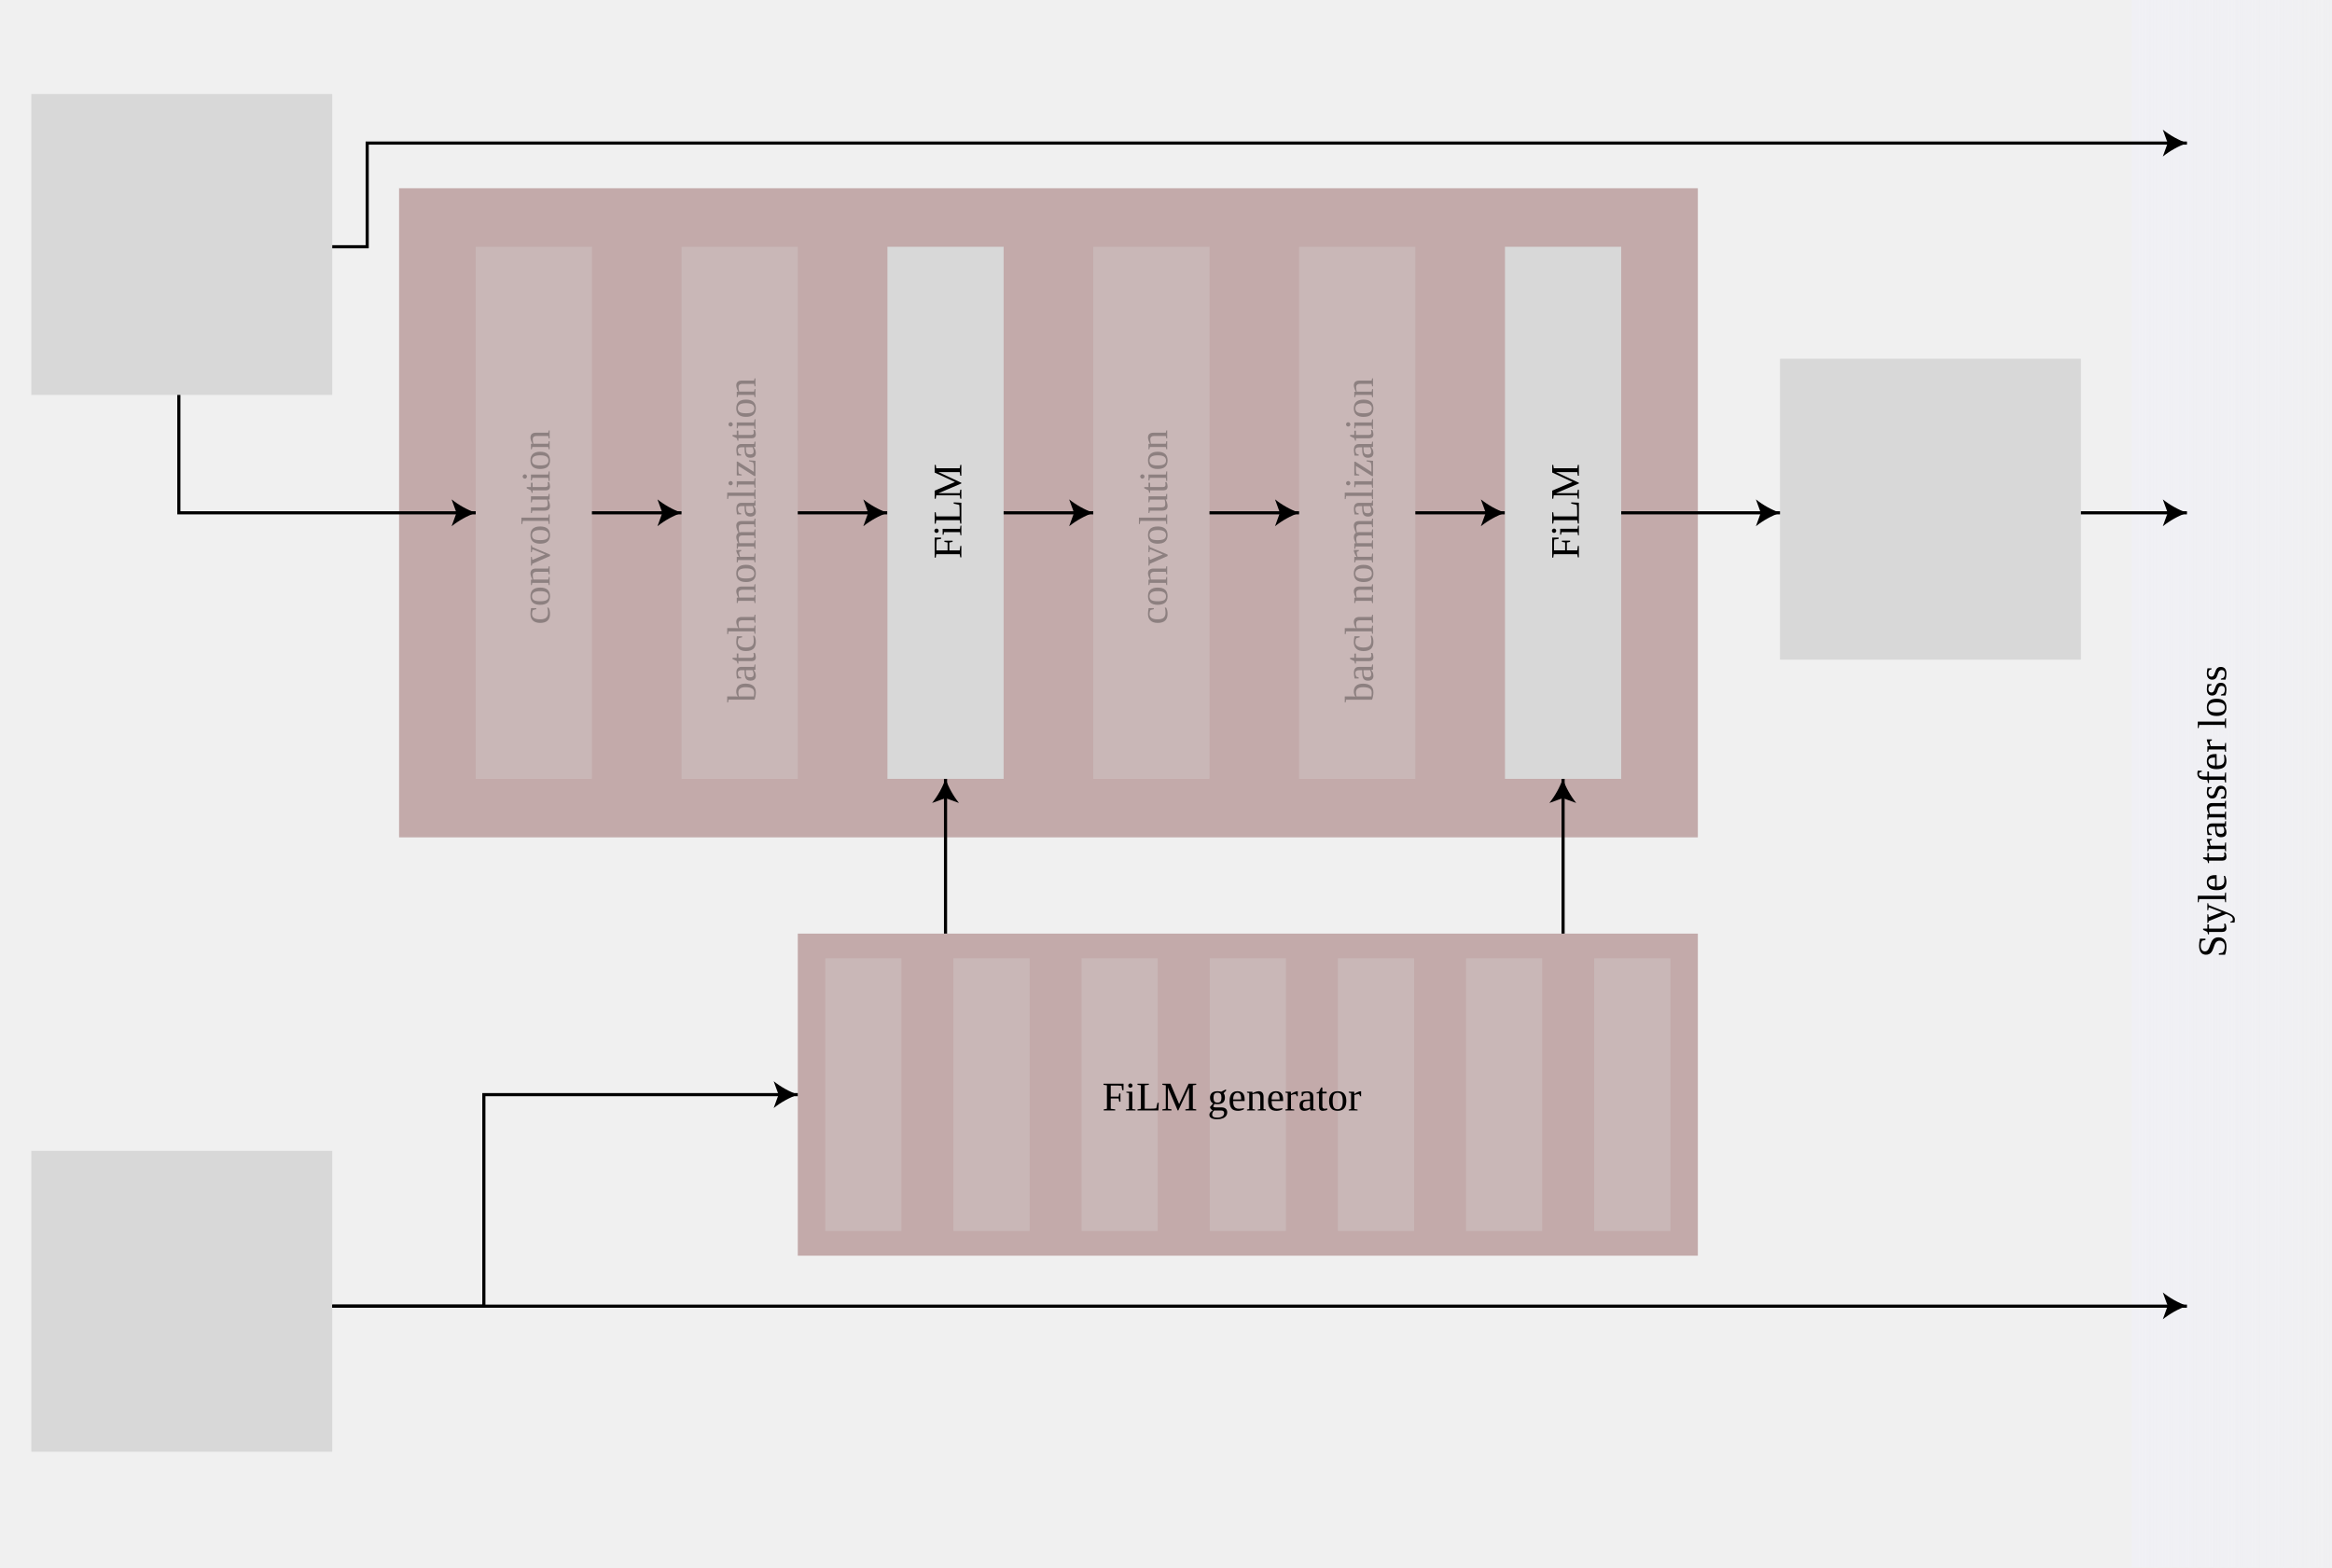
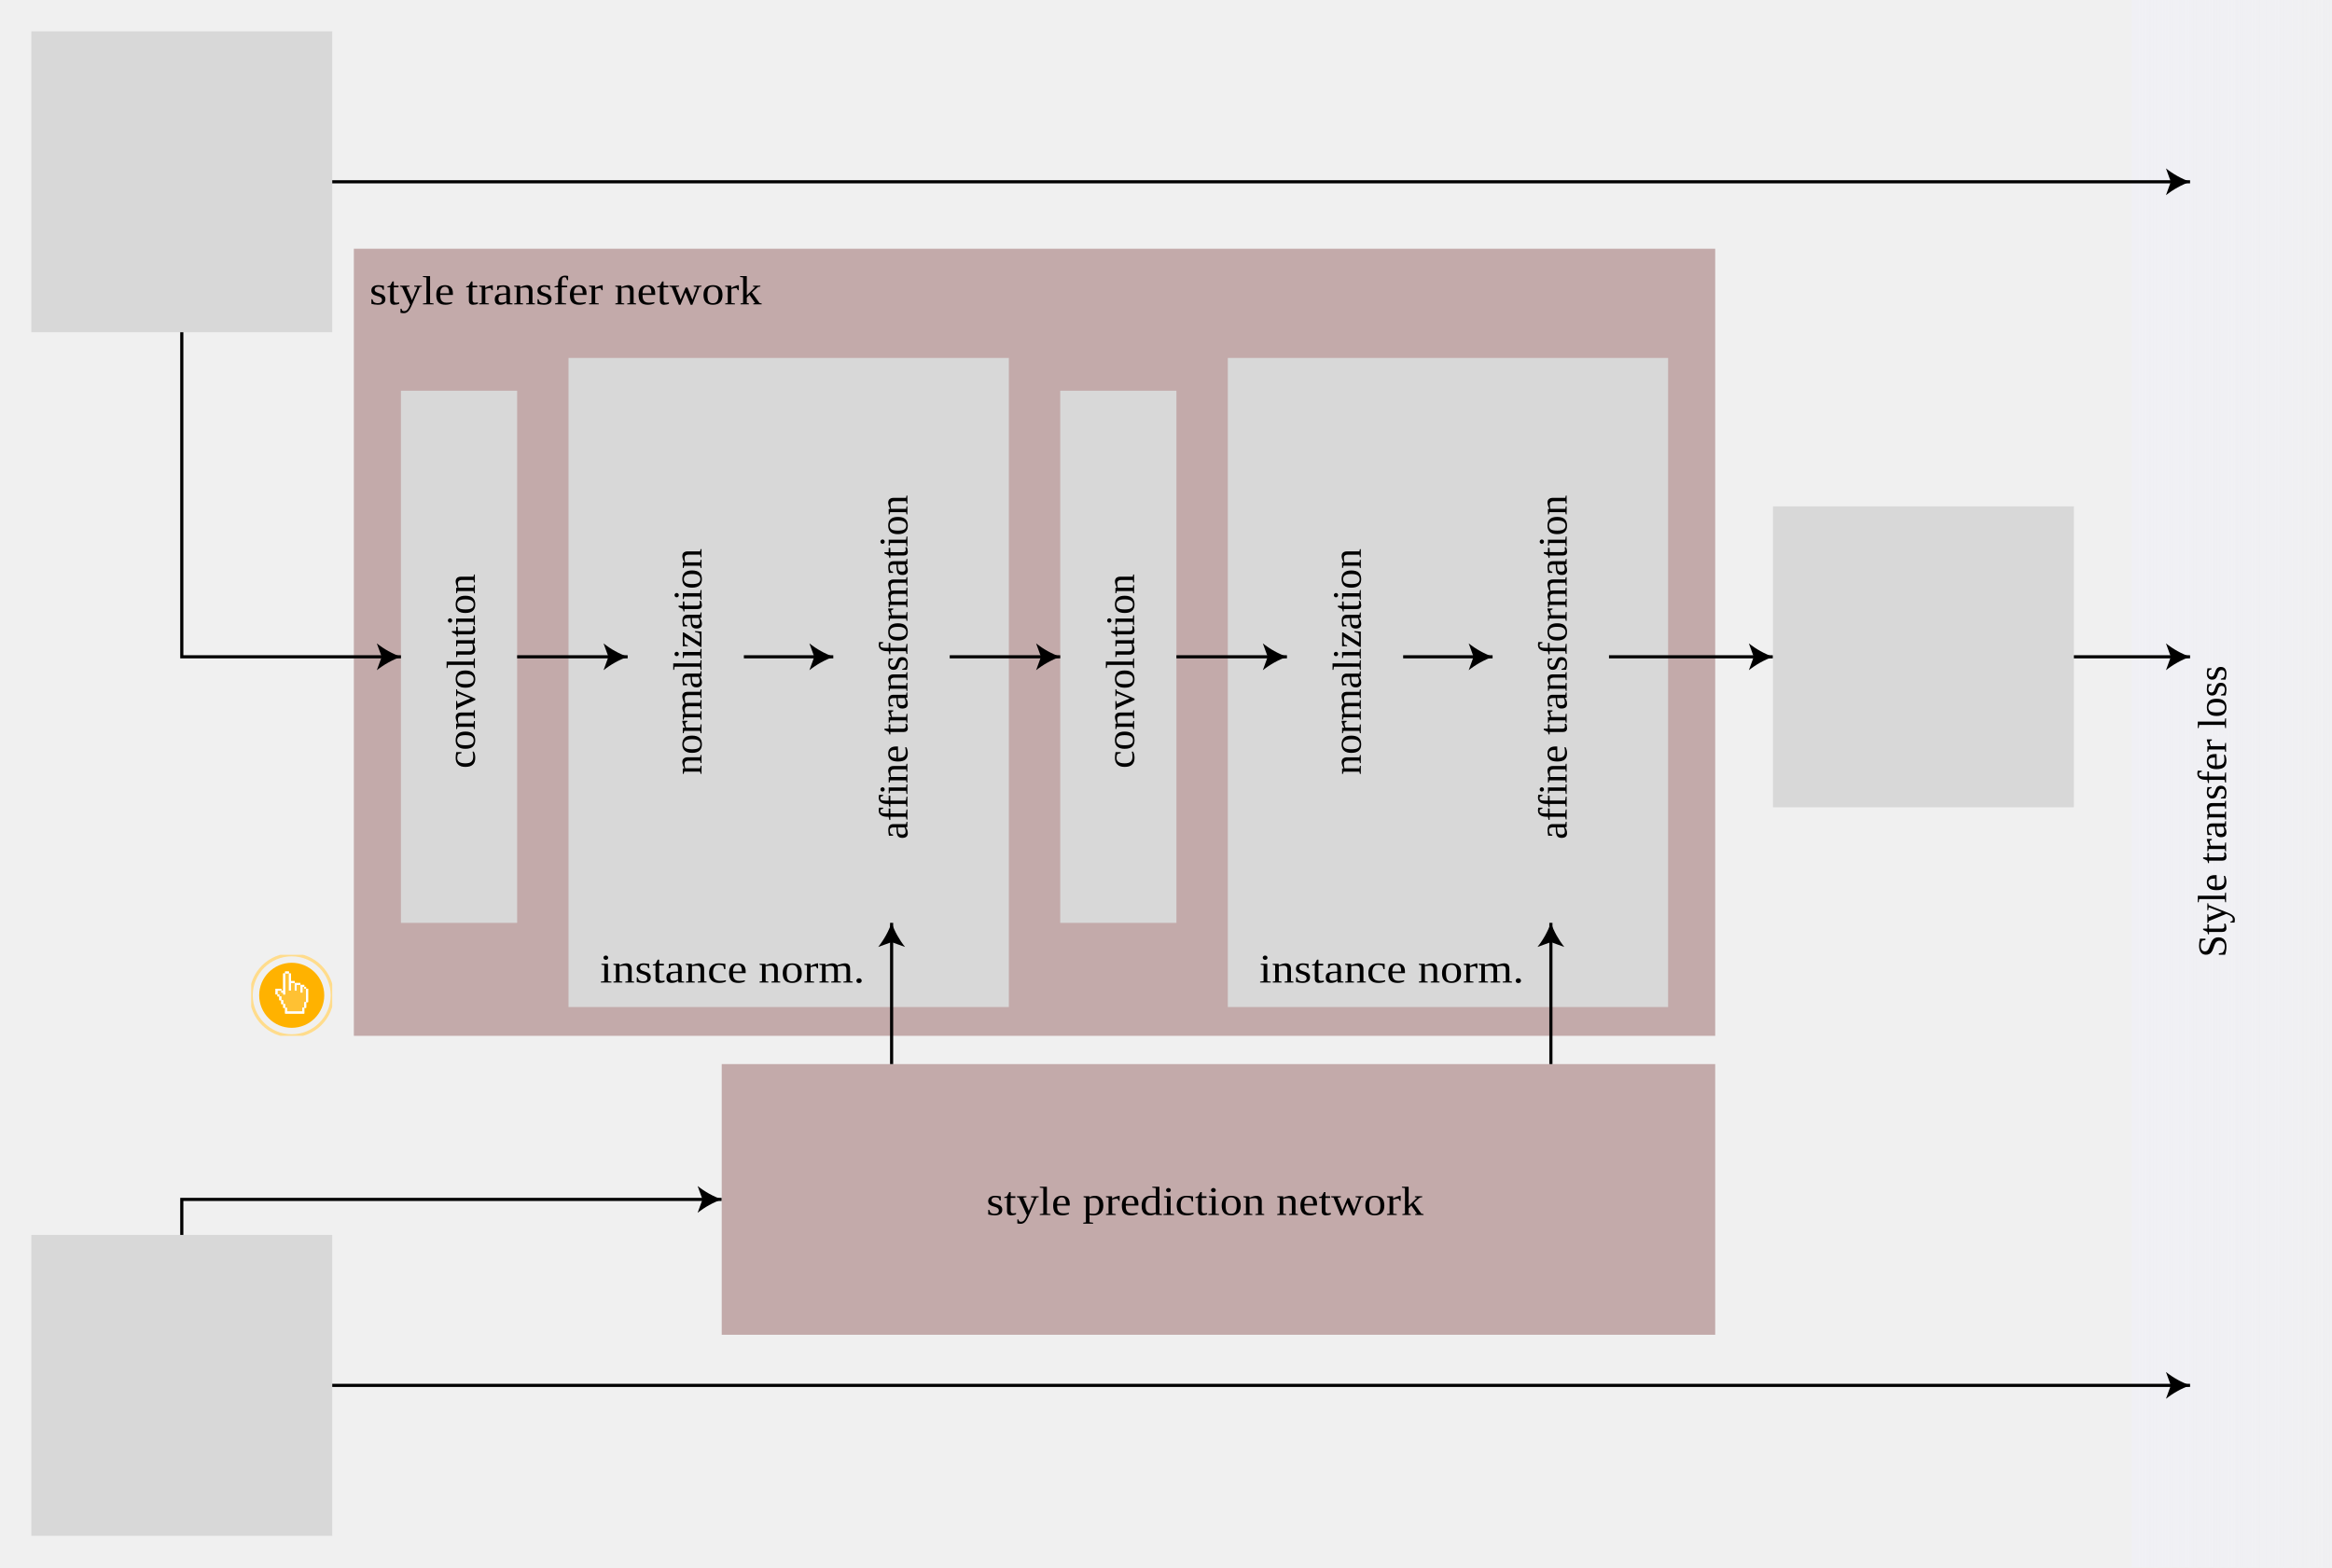
<svg xmlns="http://www.w3.org/2000/svg" xmlns:xlink="http://www.w3.org/1999/xlink" viewBox="0 0 744 500">
  <defs>
    <pattern id="pattern-0" x="0" y="0" width="20" height="20" patternUnits="userSpaceOnUse" viewBox="0 0 100 100">
      <path d="M 0 0 L 50 0 L 50 100 L 0 100 Z" style="fill: black;" />
    </pattern>
-     <linearGradient id="gradient-0" gradientUnits="userSpaceOnUse" x1="722.886" y1="0" x2="722.886" y2="500" gradientTransform="matrix(0, -0.083327, 0.210855, 0, 681.5021, 308.7292)">
-       <stop offset="0" style="stop-color: rgb(240, 240, 245);" />
-       <stop offset="1" style="stop-color: rgba(240, 240, 245, 0);" />
-     </linearGradient>
    <symbol id="arrow-right" viewBox="0 0 7.69 8.56">
      <path style="fill: rgb(0, 0, 0);" d="M 7.69 4.28 C 4.911 5.279 2.314 6.725 0 8.56 L 1.55 4.28 L 0 0 C 2.314 1.835 4.911 3.28 7.69 4.28 Z" class="figure-path" />
    </symbol>
    <symbol id="arrow-up" viewBox="0 0 8.56 7.69">
      <path style="fill: rgb(0, 0, 0);" d="M 4.28 0 a 27.2 27.2 0 0 0 4.28 7.69 L 4.28 6.14 l -4.28 1.55 A 27.17 27.17 0 0 0 4.28 0 Z" class="figure-path" />
    </symbol>
    <symbol id="arrow-left" viewBox="0 0 7.69 8.56">
      <path style="fill: rgb(0, 0, 0);" d="M 0 4.28 a 27.2 27.2 0 0 0 7.69 -4.28 L 6.14 4.28 l 1.55 4.28 A 27.18 27.18 0 0 0 0 4.28 Z" class="figure-path" />
    </symbol>
    <symbol id="arrow-down" viewBox="0 0 8.56 7.69">
      <path style="fill: rgb(0, 0, 0);" d="M 4.28 7.69 a 27.2 27.2 0 0 0 -4.28 -7.69 l 4.28 1.55 4.28 -1.55 A 27.18 27.18 0 0 0 4.28 7.69 Z" class="figure-path" />
    </symbol>
+     <linearGradient id="gradient-1" gradientUnits="userSpaceOnUse" x1="722.886" y1="0" x2="722.886" y2="500" gradientTransform="matrix(0, -0.083327, 0.210855, 0, 681.5021, 308.7292)">
+       <stop offset="0" style="stop-color: rgb(240, 240, 245);" />
+       <stop offset="1" style="stop-color: rgba(240, 240, 245, 0);" />
+     </linearGradient>
+     <symbol id="interactive" viewBox="0 0 25.86 25.86">
+       <circle cx="13.43" cy="13.43" r="12.93" fill="none" stroke="#ffdc8c" stroke-miterlimit="10" transform="matrix(1, 0, 0, 1, -0.5000002, -0.5000002)" />
+       <circle cx="13.43" cy="13.43" r="10.38" fill="#ffb200" transform="matrix(1, 0, 0, 1, -0.5000002, -0.5000002)" />
+       <polygon points="11.32 19.26 11.32 17.43 10.72 17.43 10.71 16.14 10.1 16.21 10.1 15 9.54 14.99 9.46 13.78 8.88 13.78 8.89 13.16 8.28 13.16 8.28 11.34 10.11 11.34 10.11 11.94 10.71 11.94 10.71 6.46 11.33 6.45 11.33 5.86 12.54 5.86 12.54 6.45 13.16 6.47 13.16 8.89 14.37 8.89 14.39 9.49 16.21 9.51 16.21 10.12 17.43 10.12 17.43 10.79 18.04 10.73 18.05 11.39 18.65 11.33 18.65 15.61 18.04 15.52 17.98 17.43 17.43 17.43 17.43 19.26 11.32 19.26" fill="#fff" opacity="0.2" transform="matrix(1, 0, 0, 1, -0.5000002, -0.5000002)" />
+       <g transform="matrix(1, 0, 0, 1, -0.5000002, -0.5000002)">
+         <path d="M10.11,11.94c0-.09,0-0.19,0-0.28s0-.21,0-0.32H8.28v1.82H8.89V11.95h1.23v0.63h0.6v0.6h0.61V13.09q0-2.4,0-4.8,0-.92,0-1.85h1.21V5.85H11.33v0.6H10.71v5.47h-0.6Zm4.28-2.44a0.45,0.45,0,0,1,0-.07c0-.15,0-0.3,0-0.45s0,0,0-.08H13.16V6.47H12.55v5.47h0.61V9.51h1.24s0,0.06,0,.09q0,1.12,0,2.25s0,0.07,0,.1H15V10.12h1.23v2.43h0.6V10.71l0.57,0s0,0,0,.05,0,0.29,0,.44,0,0.07,0,.11H18a0,0,0,0,1,.06.06c0,0.24,0,.48,0,0.72q0,1.71,0,3.41s0,0,0,.08h-0.6s0,0,0,0q0,0.86,0,1.72s0,0,0,.06H16.81v1.21H11.94V17.42H11.33V16.21h-0.6a11.4,11.4,0,0,0,0,1.22h0.6v1.83c2,0,4.07,0,6.11,0,0-.1,0-0.19,0-0.28,0-.46,0-0.93,0-1.39a1.53,1.53,0,0,0,0-.16H18c0.05,0,.07,0,0.07-0.07,0-.45,0-0.89,0-1.34,0-.13,0-0.26,0-0.4l0.3,0h0.3V11.33H18v-0.6H17.43V10.11H16.21V9.51H14.39ZM10.1,15v1.21h0.52a0.07,0.07,0,0,0,.08-0.08c0-.32,0-0.65,0-1,0-.06,0-0.11,0-0.17H10.11V13.77H9.49V13.16H8.91a2.7,2.7,0,0,0,0,.62H9.47s0,0,0,.07,0,0.27,0,.41,0,0.45,0,.68a0,0,0,0,0,.05.06H10.1Z" fill="#fff" />
+         <path d="M17.43,17.43s0,0,0-.06q0-.86,0-1.72s0,0,0,0H18s0-.06,0-0.08q0-1.71,0-3.41c0-.24,0-0.48,0-0.72A0,0,0,0,0,18,11.33H17.44s0-.07,0-0.11,0-.29,0-0.44,0-.05,0-0.05l-0.57,0v1.84h-0.6V10.12H15v1.82H14.38s0-.07,0-0.1q0-1.12,0-2.25s0-.06,0-0.09h1.81v0.6h1.22v0.62H18v0.6h0.61v4.28h-0.3l-0.3,0c0,0.14,0,.27,0,0.4,0,0.45,0,.89,0,1.34,0,0.05,0,.07-0.07.07H17.43Z" fill="#fff" />
+         <path d="M17.43,17.43a1.53,1.53,0,0,1,0,.16c0,0.46,0,.93,0,1.39,0,0.09,0,.17,0,0.28-2,0-4.06,0-6.11,0V17.43h-0.6a11.4,11.4,0,0,1,0-1.22h0.6v1.21h0.61v1.22h4.88V17.43h0.62Z" fill="#fff" />
+         <path d="M11.33,6.45q0,0.92,0,1.85,0,2.4,0,4.8v0.07H10.72v-0.6h-0.6V11.93h0.6V6.46h0.61Z" fill="#fff" />
+         <path d="M14.39,9.49H13.16v2.43H12.55V6.47h0.61V8.89h1.21s0,0.06,0,.08,0,0.3,0,.45a0.44,0.44,0,0,0,0,.07h0Z" fill="#fff" />
+         <path d="M10.1,15H9.54a0,0,0,0,1-.05-0.06c0-.23,0-0.45,0-0.68s0-.27,0-0.41,0,0,0-.07H8.88a2.7,2.7,0,0,1,0-.62H9.49v0.61h0.62V15h0.61c0,0.06,0,.12,0,0.17,0,0.32,0,.65,0,1a0.07,0.07,0,0,1-.08.08H10.1V15Z" fill="#fff" />
+         <path d="M10.11,11.93H8.89v1.21H8.28V11.34h1.83c0,0.11,0,.21,0,0.32s0,0.19,0,.28h0Z" fill="#fff" />
+         <path d="M11.33,6.45V5.85h1.21v0.6H11.33Z" fill="#fff" />
+       </g>
+     </symbol>
  </defs>
-   <g>
-     <rect x="127.32" y="60.059" width="414.357" height="207.099" style="fill: rgb(195, 170, 170);" class="figure-network" />
+   <g transform="matrix(1, 0, 0, 1, 0.000002, 0.000002)">
+     <rect x="680.075" width="106.859" height="500" style="fill: url(#gradient-1);" />
+     <text x="351.685" y="354.277" style="font-size: 13px; white-space: pre;" class="figure-text" transform="matrix(0, -1, 1, 0, 355.92, 657.1562)">Style transfer loss</text>
+   </g>
+   <rect x="10" y="394" width="96" height="96" style="fill: rgb(216, 216, 216);" id="style-image-placeholder">
+     </rect>
+   <line style="stroke: rgb(0, 0, 0);" x1="698.717" y1="442" x2="106" y2="442" class="figure-line" />
+   <use width="7.69" height="8.56" transform="matrix(1, 0, 0, 1, 691.027, 437.72)" xlink:href="#arrow-right" />
+   <path style="fill: none; stroke: rgb(0, 0, 0);" d="M 58 394 L 58 382.67 L 230.257 382.67" class="figure-line" />
+   <use width="7.69" height="8.56" transform="matrix(1, 0, 0, 1, 222.5674, 378.3905)" xlink:href="#arrow-right" />
+   <rect x="10" y="10" width="96" height="96" style="fill: rgb(216, 216, 216);" id="content-image-placeholder">
+     </rect>
+   <line style="stroke: rgb(0, 0, 0);" x1="698.717" y1="58" x2="106" y2="58" class="figure-line" />
+   <use width="7.69" height="8.56" transform="matrix(1, 0, 0, 1, 691.027, 53.72)" xlink:href="#arrow-right" />
+   <g transform="matrix(1, 0, 0, 1, 5.541511, 45.941)" class="style-transfer-network">
+     <rect x="107.35" y="33.418" width="434.327" height="251.118" style="fill: rgb(195, 170, 170);" class="figure-network" />
+     <text x="331.016" y="362.4" style="font-size: 13px; white-space: pre;" class="figure-text" transform="matrix(1.103799, 0, 0, 1, -253.0247, -311.2383)">style transfer network</text>
+   </g>
+   <g transform="matrix(1, 0, 0, 1, -23.85947, 45.94147)">
+     <rect x="151.772" y="78.723" width="37.075" height="169.77" style="fill: rgb(216, 216, 216);" class="figure-layer" />
+     <text x="153.606" y="135.187" style="font-size: 13px; white-space: pre;" transform="matrix(0, -1, 1, 0, 40.16916, 352.8424)" class="figure-text">convolution</text>
+   </g>
+   <g transform="matrix(1, 0, 0, 1, 2.767178, 45.94147)">
+     <rect x="178.614" y="68.259" width="140.477" height="207.091" style="fill: rgb(216, 216, 216);" class="figure-layer" />
+     <g transform="matrix(1, 0, 0, 1, -19.96999, 0)">
+       <rect x="217.447" y="78.723" width="37.075" height="169.77" style="fill: rgb(216, 216, 216);" class="figure-layer" />
+       <text x="510.559" y="77.567" style="font-size: 13px; white-space: pre;" transform="matrix(0, -1, 0.999999, 0, 163.4455, 711.8111)" class="figure-text">normalization</text>
+     </g>
+     <line style="stroke: rgb(0, 0, 0);" x1="234.552" y1="163.608" x2="263.153" y2="163.608" class="figure-line" />
+     <use width="7.69" height="8.56" transform="matrix(1, 0, 0, 1, 255.463, 159.328)" xlink:href="#arrow-right" />
+     <g transform="matrix(1, 0, 0, 1, -19.96999, 0)" class="film-layer">
+       <rect x="283.123" y="78.723" width="37.075" height="169.77" style="fill: rgb(216, 216, 216);" class="figure-layer" />
+       <text x="400.91" y="193.092" style="font-size: 13px; white-space: pre;" transform="matrix(0, -1, 1, 0, 113.6058, 622.7486)" class="figure-text">affine transformation</text>
+     </g>
+     <text x="355.784" y="362.401" style="font-size: 13px; white-space: pre;" class="figure-text" transform="matrix(1.103799, 0, 0, 1, -204.097, -94.86876)">instance norm.</text>
+   </g>
+   <g transform="matrix(1, 0, 0, 1, -10.54617, 45.94147)">
+     <rect x="348.798" y="78.723" width="37.075" height="169.77" style="fill: rgb(216, 216, 216);" class="figure-layer" />
+     <text x="538.433" y="126.872" style="font-size: 13px; white-space: pre;" transform="matrix(0, -1, 1, 0, 245.5082, 737.6705)" class="figure-text">convolution</text>
+   </g>
+   <g transform="matrix(1, 0, 0, 1, -3.889478, 45.94147)">
+     <rect x="395.61" y="68.259" width="140.477" height="207.09" style="fill: rgb(216, 216, 216);" class="figure-layer" />
    <g>
-       <rect x="151.772" y="78.723" width="37.075" height="169.77" style="fill: rgb(216, 216, 216); opacity: 0.3;" class="figure-layer" />
-       <text x="153.606" y="135.187" style="font-size: 13px; white-space: pre; opacity: 0.3;" transform="matrix(0, -1, 1, 0, 40.16916, 352.8424)" class="figure-text">convolution</text>
-     </g>
-     <line style="stroke: rgb(0, 0, 0);" x1="188.847" y1="163.608" x2="217.447" y2="163.608" class="figure-line" />
-     <use width="7.69" height="8.56" transform="matrix(1, 0, 0, 1, 209.757, 159.328)" xlink:href="#arrow-right" />
-     <g>
-       <rect x="217.447" y="78.723" width="37.075" height="169.77" style="fill: rgb(216, 216, 216); opacity: 0.3;" class="figure-layer" />
-       <text x="510.559" y="77.567" style="font-size: 13px; white-space: pre; opacity: 0.3;" transform="matrix(0, -1, 0.999999, 0, 163.4536, 734.6627)" class="figure-text">batch normalization</text>
-     </g>
-     <line style="stroke: rgb(0, 0, 0);" x1="254.522" y1="163.608" x2="283.123" y2="163.608" class="figure-line" />
-     <use width="7.69" height="8.56" transform="matrix(1, 0, 0, 1, 275.433, 159.328)" xlink:href="#arrow-right" />
-     <g>
-       <rect x="283.123" y="78.723" width="37.075" height="169.77" style="fill: rgb(216, 216, 216);" class="figure-layer" />
-       <text x="400.91" y="193.092" style="font-size: 13px; white-space: pre;" transform="matrix(0, -1, 1, 0, 113.6139, 579.194)" class="figure-text">FiLM</text>
-     </g>
-     <line style="stroke: rgb(0, 0, 0);" x1="320.198" y1="163.608" x2="348.798" y2="163.608" class="figure-line" />
-     <use width="7.69" height="8.56" transform="matrix(1, 0, 0, 1, 341.108, 159.328)" xlink:href="#arrow-right" />
-     <g>
-       <rect x="348.798" y="78.723" width="37.075" height="169.77" style="fill: rgb(216, 216, 216); opacity: 0.3;" class="figure-layer" />
-       <text x="538.433" y="126.872" style="font-size: 13px; white-space: pre; opacity: 0.3;" transform="matrix(0, -1, 1, 0, 245.5082, 737.6705)" class="figure-text">convolution</text>
-     </g>
-     <line style="stroke: rgb(0, 0, 0);" x1="385.873" y1="163.608" x2="414.474" y2="163.608" class="figure-line" />
-     <use width="7.69" height="8.56" transform="matrix(1, 0, 0, 1, 406.784, 159.328)" xlink:href="#arrow-right" />
-     <g>
-       <rect x="414.474" y="78.723" width="37.075" height="169.77" style="fill: rgb(216, 216, 216); opacity: 0.3;" class="figure-layer" />
-       <text x="481.441" y="304.003" style="font-size: 13px; white-space: pre; opacity: 0.3;" transform="matrix(0, -1, 0.999997, 0.000002, 134.044, 705.5527)" class="figure-text">batch normalization</text>
+       <rect x="414.474" y="78.723" width="37.075" height="169.77" style="fill: rgb(216, 216, 216);" class="figure-layer" />
+       <text x="481.441" y="304.003" style="font-size: 13px; white-space: pre;" transform="matrix(0, -1, 0.999997, 0.000002, 134.0358, 682.7012)" class="figure-text">normalization</text>
    </g>
    <line style="stroke: rgb(0, 0, 0);" x1="451.549" y1="163.608" x2="480.149" y2="163.608" class="figure-line" />
    <use width="7.69" height="8.56" transform="matrix(1, 0, 0, 1, 472.459, 159.328)" xlink:href="#arrow-right" />
-     <g>
+     <g class="film-layer">
      <rect x="480.149" y="78.723" width="37.075" height="169.77" style="fill: rgb(216, 216, 216);" class="figure-layer" />
-       <text x="603.791" y="32.789" style="font-size: 13px; white-space: pre;" transform="matrix(0, -1, 1, 0, 470.9368, 782.069)" class="figure-text">FiLM</text>
+       <text x="603.791" y="32.789" style="font-size: 13px; white-space: pre;" transform="matrix(0, -1, 0.999998, 0, 470.9287, 825.6236)" class="figure-text">affine transformation</text>
    </g>
+     <text x="355.784" y="362.401" style="font-size: 13px; white-space: pre;" class="figure-text" transform="matrix(1.103799, 0, 0, 1, 12.89897, -94.86976)">instance norm.</text>
  </g>
-   <g>
-     <rect x="254.522" y="297.865" width="287.155" height="102.75" style="fill: rgb(195, 170, 170);" class="figure-network" />
-     <rect x="263.295" y="305.75" width="24.295" height="86.98" style="fill: rgb(216, 216, 216); opacity: 0.3;" class="figure-layer" />
-     <rect x="304.181" y="305.75" width="24.295" height="86.98" style="fill: rgb(216, 216, 216); opacity: 0.3;" class="figure-layer" />
-     <rect x="345.067" y="305.75" width="24.295" height="86.98" style="fill: rgb(216, 216, 216); opacity: 0.3;" class="figure-layer" />
-     <rect x="385.953" y="305.75" width="24.295" height="86.98" style="fill: rgb(216, 216, 216); opacity: 0.3;" class="figure-layer" />
-     <rect x="426.839" y="305.75" width="24.295" height="86.98" style="fill: rgb(216, 216, 216); opacity: 0.3;" class="figure-layer" />
-     <rect x="467.725" y="305.75" width="24.295" height="86.98" style="fill: rgb(216, 216, 216); opacity: 0.3;" class="figure-layer" />
-     <rect x="508.609" y="305.75" width="24.295" height="86.98" style="fill: rgb(216, 216, 216); opacity: 0.3;" class="figure-layer" />
-     <text x="351.685" y="354.277" style="font-size: 13px; white-space: pre;" class="figure-text">FiLM generator</text>
+   <line style="stroke: rgb(0, 0, 0);" x1="164.988" y1="209.549" x2="200.245" y2="209.549" class="figure-line" />
+   <use width="7.69" height="8.56" transform="matrix(1, 0, 0, 1, 192.5542, 205.269)" xlink:href="#arrow-right" />
+   <line style="stroke: rgb(0, 0, 0);" x1="302.996" y1="209.549" x2="338.251" y2="209.549" class="figure-line" />
+   <use width="7.69" height="8.56" transform="matrix(1, 0, 0, 1, 330.5618, 205.269)" xlink:href="#arrow-right" />
+   <line style="stroke: rgb(0, 0, 0);" x1="375.327" y1="209.549" x2="410.585" y2="209.549" class="figure-line" />
+   <use width="7.69" height="8.56" transform="matrix(1, 0, 0, 1, 402.8945, 205.269)" xlink:href="#arrow-right" />
+   <path style="fill: none; stroke: rgb(0, 0, 0);" d="M 58 106 L 58 209.55 L 127.913 209.55" class="figure-line" />
+   <use width="7.69" height="8.56" transform="matrix(1, 0, 0, 1, 120.2225, 205.2695)" xlink:href="#arrow-right" />
+   <line style="stroke: rgb(0, 0, 0);" x1="513.335" y1="209.55" x2="565.647" y2="209.55" class="figure-line" />
+   <use width="7.69" height="8.56" transform="matrix(1, 0, 0, 1, 557.957, 205.27)" xlink:href="#arrow-right" />
+   <g transform="matrix(1.103799, 0, 0, 1, -50.68374, 25.23399)" class="style-prediction-network">
+     <rect x="254.522" y="314.258" width="287.155" height="86.357" style="fill: rgb(195, 170, 170);" class="figure-network" />
+     <text x="331.016" y="362.4" style="font-size: 13px; white-space: pre;" class="figure-text">style prediction network</text>
  </g>
-   <g>
-     <rect x="680.075" width="106.859" height="500" style="fill: url(#gradient-0);" />
-     <text x="351.685" y="354.277" style="font-size: 13px; white-space: pre;" class="figure-text" transform="matrix(0, -1, 1, 0, 355.92, 657.1562)">Style transfer loss</text>
-   </g>
-   <rect x="10" y="367.168" width="96" height="96" style="fill: rgb(216, 216, 216);" id="style-image-placeholder">
+   <line style="stroke: rgb(0, 0, 0);" x1="284.458" y1="339.492" x2="284.458" y2="294.434" class="figure-line" />
+   <use width="8.56" height="7.69" transform="matrix(1, 0, 0, 1, 280.1777, 294.434)" xlink:href="#arrow-up" />
+   <line style="stroke: rgb(0, 0, 0);" x1="494.797" y1="339.492" x2="494.797" y2="294.434" class="figure-line" />
+   <use width="8.56" height="7.69" transform="matrix(1, 0, 0, 1, 490.517, 294.434)" xlink:href="#arrow-up" />
+   <rect x="565.647" y="161.55" width="96" height="96" style="fill: rgb(216, 216, 216);" id="stylized-image-placeholder">
    </rect>
-   <rect x="10" y="30" width="96" height="96" style="fill: rgb(216, 216, 216);" id="content-image-placeholder">
-     </rect>
-   <rect x="567.893" y="114.45" width="96" height="96" style="fill: rgb(216, 216, 216);" id="stylized-image-placeholder">
-     </rect>
-   <line style="stroke: rgb(0, 0, 0);" x1="301.66" y1="297.865" x2="301.66" y2="248.493" class="figure-line" />
-   <line style="stroke: rgb(0, 0, 0);" x1="498.686" y1="297.865" x2="498.686" y2="248.493" class="figure-line" />
-   <line style="stroke: rgb(0, 0, 0);" x1="517.224" y1="163.608" x2="567.893" y2="163.608" class="figure-line" />
-   <path style="fill: none; stroke: rgb(0, 0, 0);" d="M 106 416.729 L 154.369 416.729 L 154.369 349.24 L 254.522 349.24" class="figure-line" />
-   <path style="fill: none; stroke: rgb(0, 0, 0);" d="M 57.061 126 L 57.061 163.608 L 151.772 163.608" class="figure-line" />
-   <path style="fill: none; stroke: rgb(0, 0, 0);" d="M 106 78.723 L 117.15 78.723 L 117.15 45.649 L 697.717 45.649" class="figure-line" />
-   <line style="stroke: rgb(0, 0, 0);" x1="697.717" y1="416.729" x2="106" y2="416.729" class="figure-line" />
-   <line style="stroke: rgb(0, 0, 0);" x1="697.717" y1="163.608" x2="663.893" y2="163.608" class="figure-line" />
-   <use width="7.69" height="8.56" transform="matrix(1, 0, 0, 1, 246.832, 344.96)" xlink:href="#arrow-right" />
-   <use width="7.69" height="8.56" transform="matrix(1, 0, 0, 1, 690.027, 41.37)" xlink:href="#arrow-right" />
-   <use width="7.69" height="8.56" transform="matrix(1, 0, 0, 1, 690.027, 412.3586)" xlink:href="#arrow-right" />
-   <use width="7.69" height="8.56" transform="matrix(1, 0, 0, 1, 560.203, 159.33)" xlink:href="#arrow-right" />
-   <use width="7.69" height="8.56" transform="matrix(1, 0, 0, 1, 144.082, 159.33)" xlink:href="#arrow-right" />
-   <use width="7.69" height="8.56" transform="matrix(1, 0, 0, 1, 690.027, 159.33)" xlink:href="#arrow-right" />
-   <use width="8.56" height="7.69" transform="matrix(1, 0, 0, 1, 297.38, 248.493)" xlink:href="#arrow-up" />
-   <use width="8.56" height="7.69" transform="matrix(1, 0, 0, 1, 494.31, 248.493)" xlink:href="#arrow-up" />
+   <line style="stroke: rgb(0, 0, 0);" x1="698.717" y1="209.55" x2="661.647" y2="209.55" class="figure-line" />
+   <use width="7.69" height="8.56" transform="matrix(1, 0, 0, 1, 691.027, 205.27)" xlink:href="#arrow-right" />
+   <use width="25.86" height="25.86" transform="matrix(1, 0, 0, 1, 80.14, 304.617)" xlink:href="#interactive" />
</svg>
